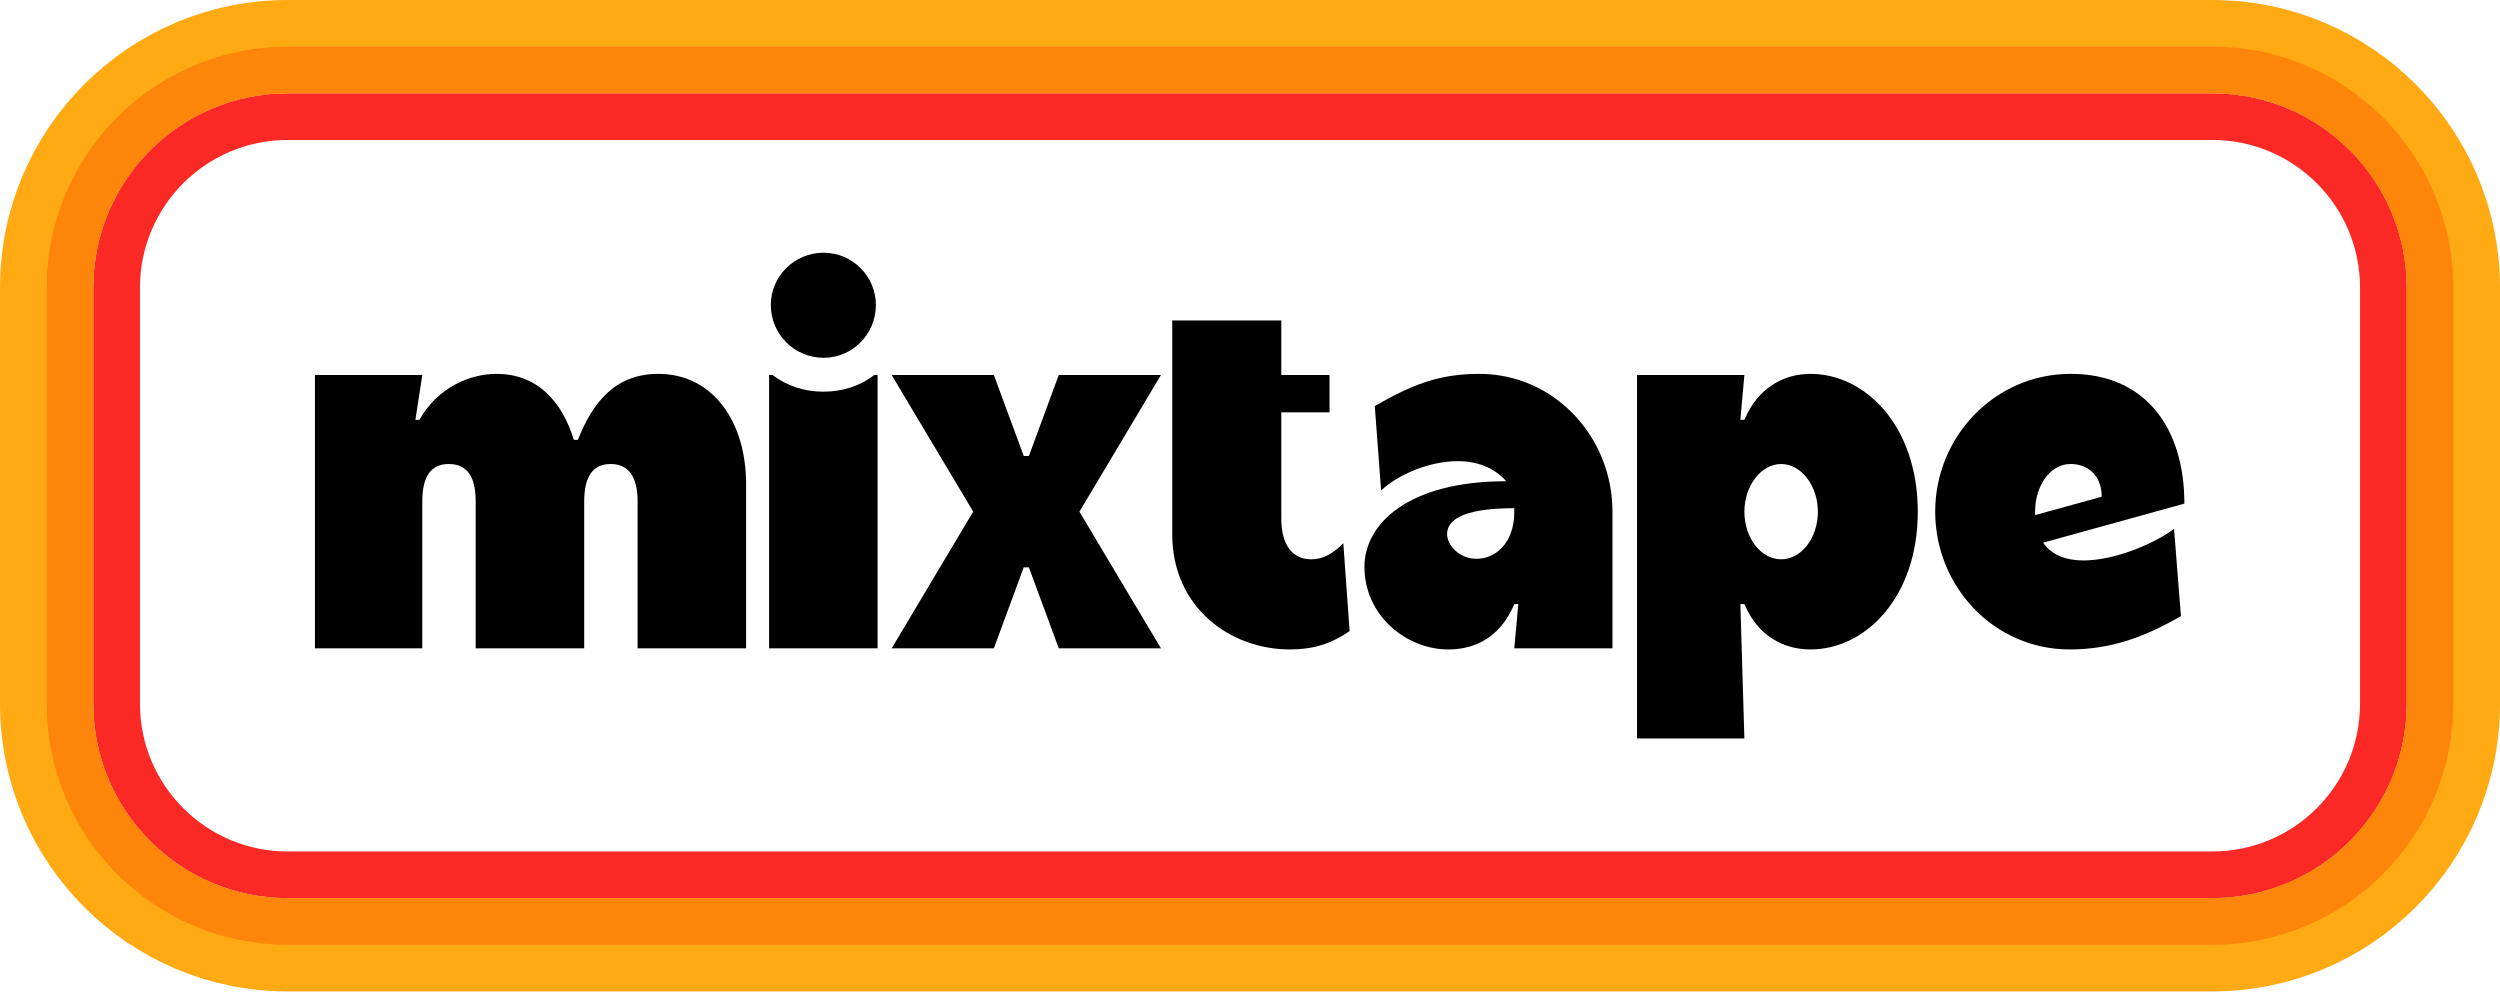
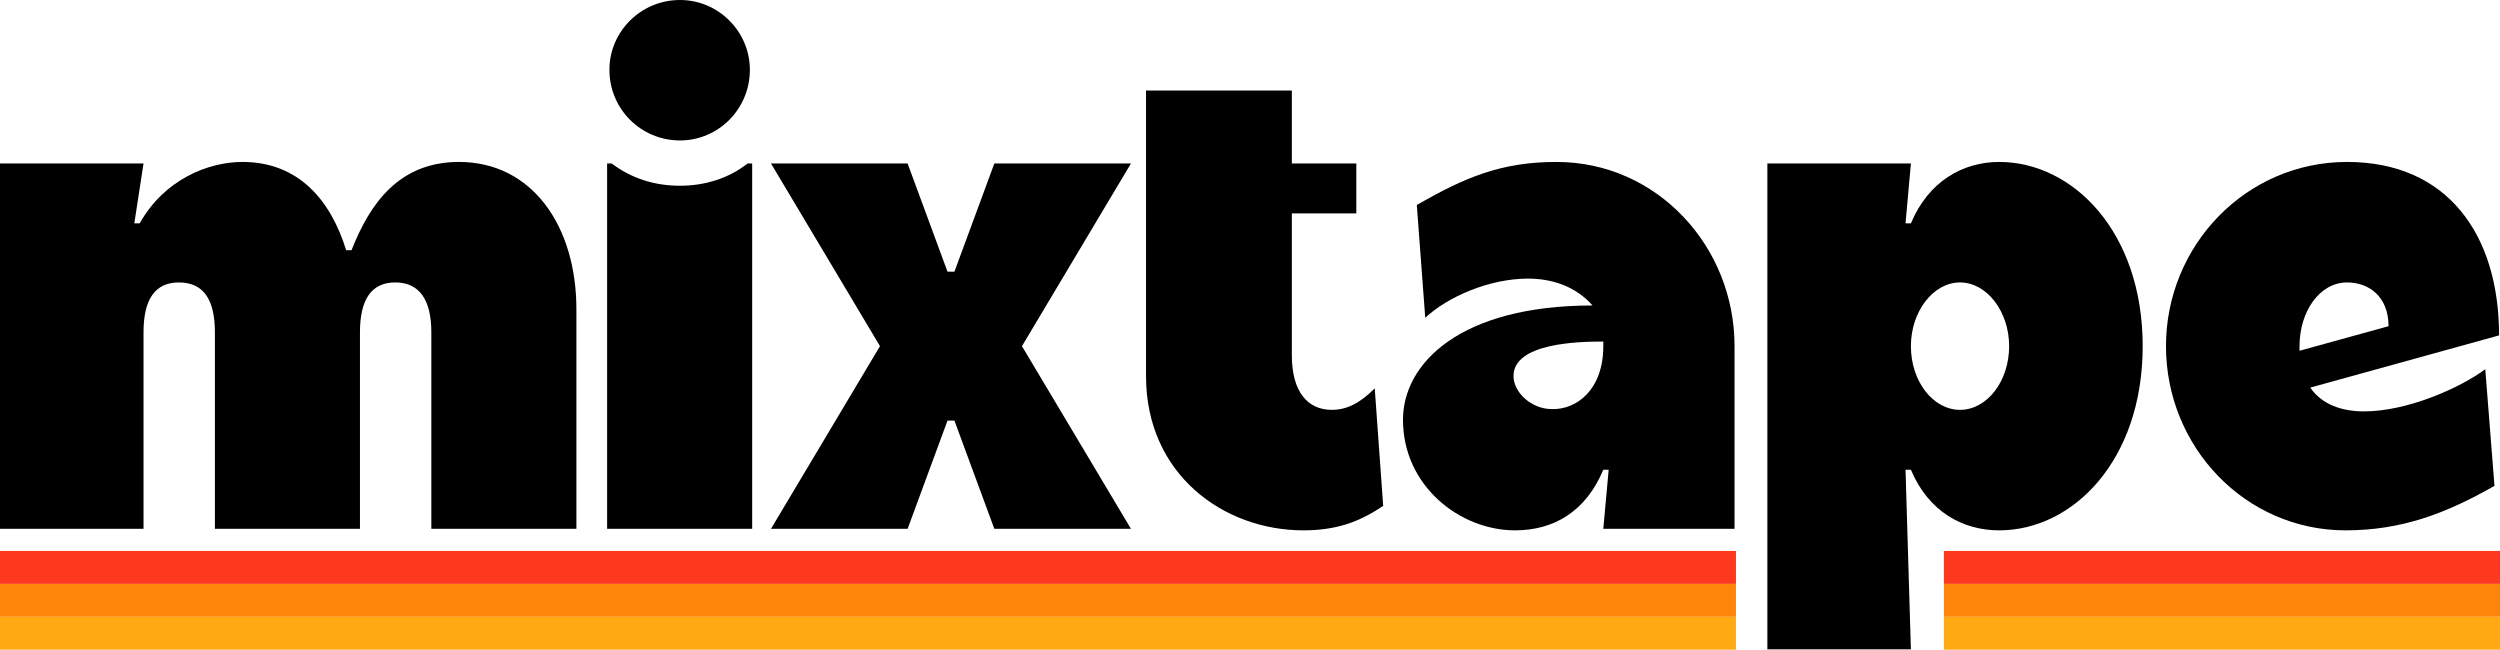
- <svg xmlns="http://www.w3.org/2000/svg" width="643" height="255" viewBox="0 0 643 255" fill="none">
-   <path d="M532.584 96.158C551.929 96.158 561.823 110.187 561.823 129.531L525.496 139.573C527.711 142.822 531.551 144.151 535.833 144.151C544.25 144.151 554.439 139.573 559.165 136.029L560.937 158.474C551.634 163.791 543.069 167.039 532.289 167.039C512.944 167.039 497.734 150.943 497.734 131.599C497.734 112.254 513.092 96.158 532.584 96.158ZM540.558 127.759C540.558 122.148 536.867 119.342 532.584 119.342C527.268 119.342 523.429 124.954 523.429 131.599C523.429 131.894 523.429 132.189 523.429 132.485L540.558 127.759Z" fill="black" />
-   <path d="M421.043 189.928V96.454H448.657L447.623 107.972H448.657C452.053 99.85 458.699 96.158 465.639 96.158C479.815 96.158 493.253 109.596 493.253 131.599C493.253 153.601 479.815 167.039 465.639 167.039C458.699 167.039 452.053 163.495 448.657 155.373H447.623L448.657 189.928H421.043ZM467.559 131.599C467.559 124.954 463.276 119.342 458.108 119.342C452.939 119.342 448.657 124.954 448.657 131.599C448.657 138.392 452.939 143.855 458.108 143.855C463.276 143.855 467.559 138.392 467.559 131.599Z" fill="black" />
-   <path d="M350.934 145.775C350.934 134.847 362.009 123.772 387.408 123.772C384.159 120.081 379.581 118.604 375.004 118.604C367.473 118.604 359.498 122.148 355.216 126.135L353.592 104.428C362.895 99.112 369.835 96.158 380.467 96.158C399.812 96.158 414.727 112.402 414.727 131.599V166.744H389.475L390.509 155.373H389.475C386.079 163.495 379.877 167.039 372.493 167.039C361.861 167.039 350.934 158.474 350.934 145.775ZM379.581 143.708C384.307 143.855 389.475 140.016 389.475 131.599C389.475 131.303 389.475 131.008 389.475 130.713C384.602 130.713 372.198 131.008 372.198 137.358C372.198 140.459 375.594 143.708 379.581 143.708Z" fill="black" />
-   <path d="M329.551 133.371C329.551 140.459 332.652 143.855 337.23 143.855C340.183 143.855 342.694 142.526 345.5 139.721L347.124 162.314C342.398 165.563 337.821 167.039 331.766 167.039C316.409 167.039 301.494 156.259 301.494 137.358V82.425H329.551V96.454H341.955V106.052H329.551V133.371Z" fill="black" />
-   <path d="M277.626 131.599L298.595 166.744H272.31L264.631 145.923H263.302L255.623 166.744H229.338L250.307 131.599L229.338 96.454H255.623L263.302 117.275H264.631L272.31 96.454H298.595L277.626 131.599Z" fill="black" />
-   <path d="M197.809 166.744V96.454H198.695C202.386 99.259 206.816 100.736 211.837 100.736C216.71 100.736 221.288 99.259 224.832 96.454H225.718V166.744H197.809ZM211.837 65C219.221 65 225.275 71.054 225.275 78.438C225.275 85.969 219.221 92.023 211.837 92.023C204.306 92.023 198.252 85.969 198.252 78.438C198.252 71.054 204.306 65 211.837 65Z" fill="black" />
-   <path d="M81 166.744V96.454H108.614L106.842 107.972H107.876C112.601 99.555 121.018 96.158 127.663 96.158C138.443 96.158 144.645 103.542 147.599 113.14H148.632C152.176 104.132 157.788 96.158 169.306 96.158C183.335 96.158 191.899 108.415 191.899 124.511V166.744H163.99V128.941C163.99 122.591 161.627 119.342 157.05 119.342C152.472 119.342 150.257 122.591 150.257 128.941V166.744H122.347V128.941C122.347 122.591 120.132 119.342 115.407 119.342C110.829 119.342 108.614 122.591 108.614 128.941V166.744H81Z" fill="black" />
-   <rect x="12" y="12" width="619" height="231" rx="62" stroke="#FFAA13" stroke-width="24" />
-   <rect x="30" y="30" width="583" height="195" rx="44" stroke="#FB2925" stroke-width="12" />
-   <rect x="18" y="18" width="607" height="219" rx="56" stroke="#FC850A" stroke-width="12" />
+ <svg xmlns="http://www.w3.org/2000/svg" width="481" height="125" viewBox="0 0 481 125" fill="none">
+   <path d="M451.584 31.158C470.929 31.158 480.823 45.187 480.823 64.531L444.496 74.573C446.711 77.822 450.551 79.151 454.833 79.151C463.25 79.151 473.439 74.573 478.165 71.029L479.937 93.475C470.634 98.791 462.069 102.039 451.289 102.039C431.944 102.039 416.734 85.943 416.734 66.599C416.734 47.254 432.092 31.158 451.584 31.158ZM459.558 62.759C459.558 57.148 455.867 54.342 451.584 54.342C446.268 54.342 442.429 59.954 442.429 66.599C442.429 66.894 442.429 67.189 442.429 67.485L459.558 62.759Z" fill="black" />
+   <path d="M340.043 124.928V31.453H367.657L366.623 42.972H367.657C371.053 34.85 377.699 31.158 384.639 31.158C398.815 31.158 412.253 44.596 412.253 66.599C412.253 88.601 398.815 102.039 384.639 102.039C377.699 102.039 371.053 98.495 367.657 90.374H366.623L367.657 124.928H340.043ZM386.559 66.599C386.559 59.954 382.276 54.342 377.108 54.342C371.939 54.342 367.657 59.954 367.657 66.599C367.657 73.391 371.939 78.855 377.108 78.855C382.276 78.855 386.559 73.391 386.559 66.599Z" fill="black" />
+   <path d="M269.934 80.775C269.934 69.847 281.009 58.772 306.408 58.772C303.159 55.081 298.581 53.604 294.004 53.604C286.473 53.604 278.498 57.148 274.216 61.135L272.592 39.428C281.895 34.112 288.835 31.158 299.467 31.158C318.812 31.158 333.727 47.402 333.727 66.599V101.744H308.475L309.509 90.374H308.475C305.079 98.495 298.877 102.039 291.493 102.039C280.861 102.039 269.934 93.475 269.934 80.775ZM298.581 78.708C303.307 78.855 308.475 75.016 308.475 66.599C308.475 66.303 308.475 66.008 308.475 65.713C303.602 65.713 291.198 66.008 291.198 72.358C291.198 75.459 294.594 78.708 298.581 78.708Z" fill="black" />
+   <path d="M248.551 68.371C248.551 75.459 251.652 78.855 256.23 78.855C259.183 78.855 261.694 77.526 264.5 74.721L266.124 97.314C261.398 100.563 256.821 102.039 250.766 102.039C235.409 102.039 220.494 91.259 220.494 72.358V17.425H248.551V31.453H260.955V41.052H248.551V68.371Z" fill="black" />
+   <path d="M196.626 66.599L217.595 101.744H191.31L183.631 80.923H182.302L174.623 101.744H148.338L169.307 66.599L148.338 31.453H174.623L182.302 52.275H183.631L191.31 31.453H217.595L196.626 66.599Z" fill="black" />
+   <path d="M116.809 101.744V31.453H117.695C121.386 34.259 125.816 35.736 130.837 35.736C135.71 35.736 140.288 34.259 143.832 31.453H144.718V101.744H116.809ZM130.837 0C138.221 0 144.275 6.054 144.275 13.438C144.275 20.969 138.221 27.023 130.837 27.023C123.306 27.023 117.252 20.969 117.252 13.438C117.252 6.054 123.306 0 130.837 0Z" fill="black" />
+   <path d="M0 101.744V31.453H27.614L25.842 42.972H26.876C31.601 34.555 40.018 31.158 46.663 31.158C57.443 31.158 63.645 38.542 66.599 48.14H67.632C71.177 39.132 76.788 31.158 88.306 31.158C102.335 31.158 110.899 43.415 110.899 59.511V101.744H82.99V63.941C82.99 57.591 80.627 54.342 76.049 54.342C71.472 54.342 69.257 57.591 69.257 63.941V101.744H41.347V63.941C41.347 57.591 39.132 54.342 34.407 54.342C29.829 54.342 27.614 57.591 27.614 63.941V101.744H0Z" fill="black" />
+   <rect x="334" y="118.667" width="6.333" height="334" transform="rotate(90 334 118.667)" fill="#FFAA13" />
+   <rect x="334" y="112.333" width="6.333" height="334" transform="rotate(90 334 112.333)" fill="#FC850A" />
+   <rect x="334" y="106" width="6.333" height="334" transform="rotate(90 334 106)" fill="#FC381F" />
+   <rect x="481" y="118.667" width="6.333" height="107" transform="rotate(90 481 118.667)" fill="#FFAA13" />
+   <rect x="481" y="112.333" width="6.333" height="107" transform="rotate(90 481 112.333)" fill="#FC850A" />
+   <rect x="481" y="106" width="6.333" height="107" transform="rotate(90 481 106)" fill="#FC381F" />
</svg>
